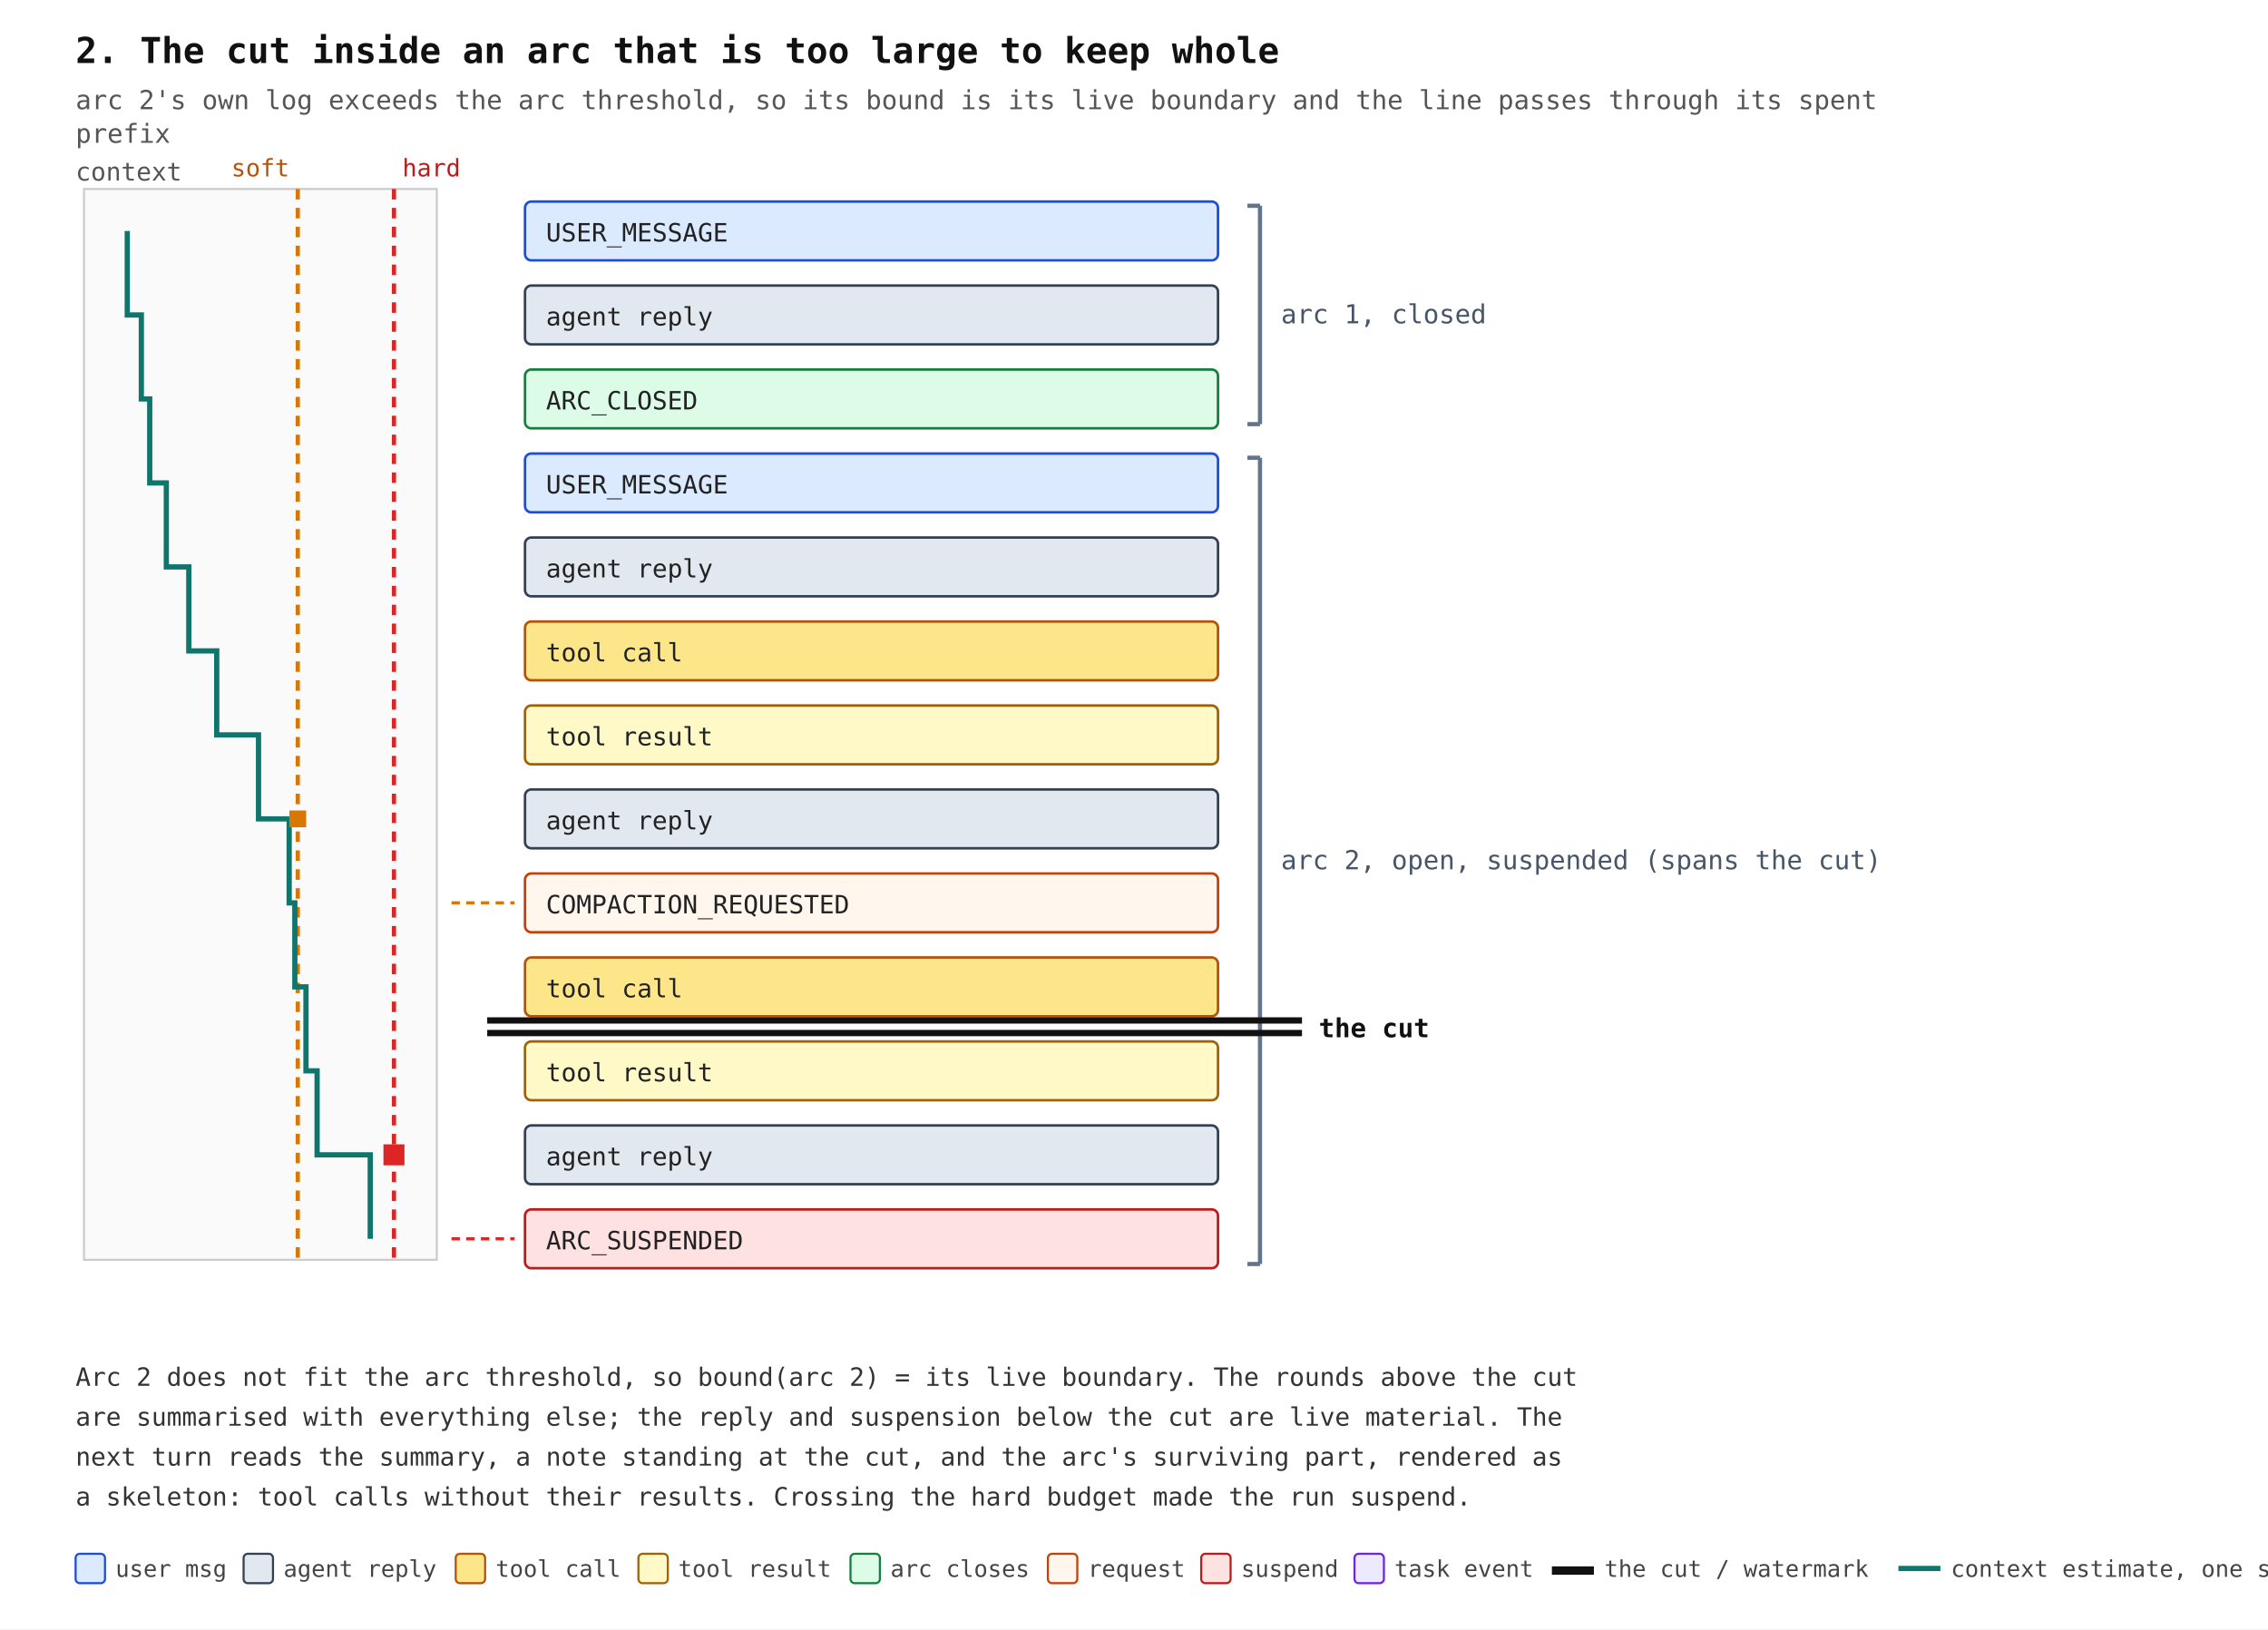
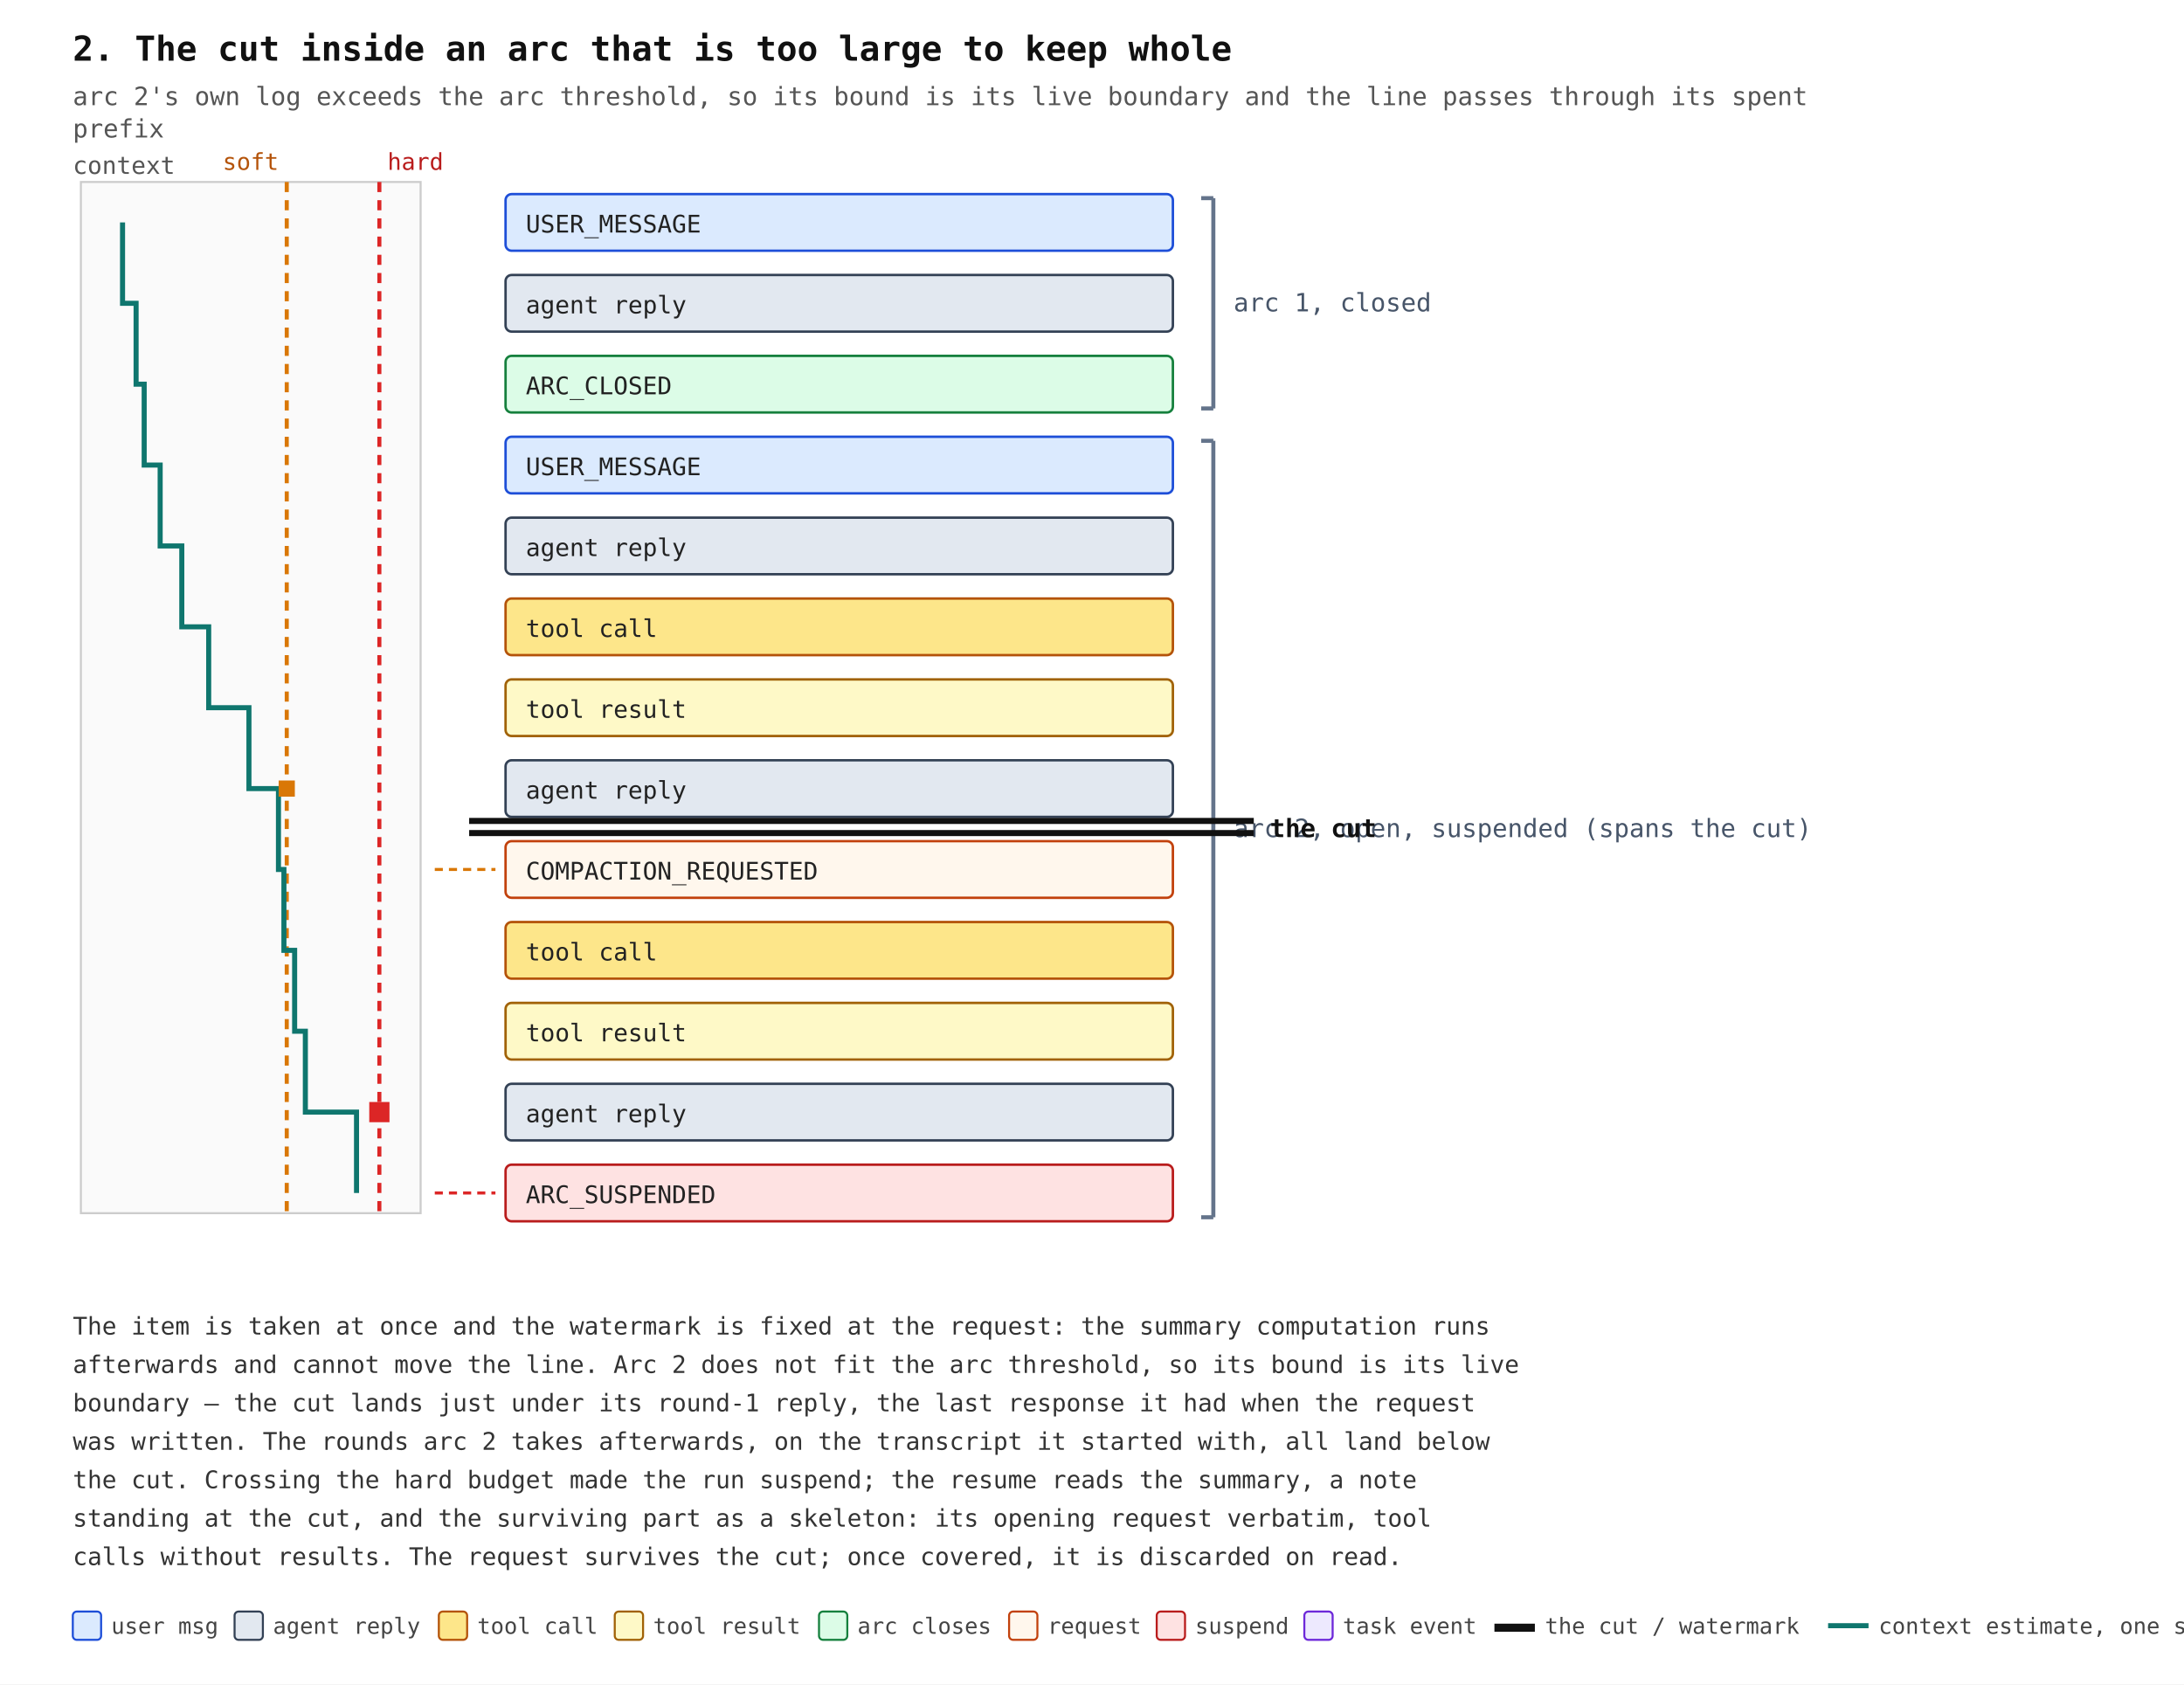
- <svg xmlns="http://www.w3.org/2000/svg" viewBox="0 0 1080 776" width="1080" font-family="ui-monospace, Menlo, Consolas, monospace">
+ <svg xmlns="http://www.w3.org/2000/svg" viewBox="0 0 1080 833" width="1080" font-family="ui-monospace, Menlo, Consolas, monospace">
  <rect width="100%" height="100%" fill="white" />
  <text x="36" y="30" font-size="17" font-weight="bold" fill="#111">2. The cut inside an arc that is too large to keep whole</text>
  <text x="36" y="52" font-size="12.5" fill="#555">arc 2's own log exceeds the arc threshold, so its bound is its live boundary and the line passes through its spent</text>
  <text x="36" y="68" font-size="12.5" fill="#555">prefix</text>
  <text x="36" y="86" font-size="12" fill="#555">context</text>
  <rect x="40" y="90" width="168" height="510" fill="#fafafa" stroke="#ccc" />
  <line x1="141.8" y1="90" x2="141.8" y2="600" stroke="#d97706" stroke-width="2" stroke-dasharray="5,4" />
  <line x1="187.6" y1="90" x2="187.6" y2="600" stroke="#dc2626" stroke-width="2" stroke-dasharray="5,4" />
  <text x="137.8" y="84" font-size="11.5" fill="#b45309" text-anchor="end">soft</text>
  <text x="191.6" y="84" font-size="11.5" fill="#b91c1c">hard</text>
  <polyline points="60.6,110.0 60.6,150.0 67.3,150.0 67.3,190.0 71.3,190.0 71.3,230.0 79.2,230.0 79.2,270.0 89.9,270.0 89.9,310.0 103.2,310.0 103.2,350.0 123.1,350.0 123.1,390.0 137.7,390.0 137.7,430.0 140.4,430.0 140.4,470.0 145.7,470.0 145.7,510.0 151.0,510.0 151.0,550.0 176.3,550.0 176.3,590.0 176.3,590.0" fill="none" stroke="#0f766e" stroke-width="2.5" />
  <rect x="137.8" y="386.0" width="8" height="8" fill="#d97706" />
  <rect x="182.6" y="545.0" width="10" height="10" fill="#dc2626" />
  <rect x="250" y="96" width="330" height="28" rx="3" fill="#dbeafe" stroke="#1d4ed8" stroke-width="1.2" />
  <text x="260" y="115" font-size="12" fill="#222">USER_MESSAGE</text>
  <rect x="250" y="136" width="330" height="28" rx="3" fill="#e2e8f0" stroke="#334155" stroke-width="1.2" />
  <text x="260" y="155" font-size="12" fill="#222">agent reply</text>
  <rect x="250" y="176" width="330" height="28" rx="3" fill="#dcfce7" stroke="#15803d" stroke-width="1.2" />
  <text x="260" y="195" font-size="12" fill="#222">ARC_CLOSED</text>
  <rect x="250" y="216" width="330" height="28" rx="3" fill="#dbeafe" stroke="#1d4ed8" stroke-width="1.2" />
  <text x="260" y="235" font-size="12" fill="#222">USER_MESSAGE</text>
  <rect x="250" y="256" width="330" height="28" rx="3" fill="#e2e8f0" stroke="#334155" stroke-width="1.2" />
  <text x="260" y="275" font-size="12" fill="#222">agent reply</text>
  <rect x="250" y="296" width="330" height="28" rx="3" fill="#fde68a" stroke="#b45309" stroke-width="1.2" />
  <text x="260" y="315" font-size="12" fill="#222">tool call</text>
  <rect x="250" y="336" width="330" height="28" rx="3" fill="#fef9c7" stroke="#a16207" stroke-width="1.2" />
  <text x="260" y="355" font-size="12" fill="#222">tool result</text>
  <rect x="250" y="376" width="330" height="28" rx="3" fill="#e2e8f0" stroke="#334155" stroke-width="1.2" />
  <text x="260" y="395" font-size="12" fill="#222">agent reply</text>
  <rect x="250" y="416" width="330" height="28" rx="3" fill="#fff7ed" stroke="#c2410c" stroke-width="1.2" />
  <text x="260" y="435" font-size="12" fill="#222">COMPACTION_REQUESTED</text>
  <rect x="250" y="456" width="330" height="28" rx="3" fill="#fde68a" stroke="#b45309" stroke-width="1.2" />
  <text x="260" y="475" font-size="12" fill="#222">tool call</text>
  <rect x="250" y="496" width="330" height="28" rx="3" fill="#fef9c7" stroke="#a16207" stroke-width="1.2" />
  <text x="260" y="515" font-size="12" fill="#222">tool result</text>
  <rect x="250" y="536" width="330" height="28" rx="3" fill="#e2e8f0" stroke="#334155" stroke-width="1.2" />
  <text x="260" y="555" font-size="12" fill="#222">agent reply</text>
  <rect x="250" y="576" width="330" height="28" rx="3" fill="#fee2e2" stroke="#b91c1c" stroke-width="1.2" />
  <text x="260" y="595" font-size="12" fill="#222">ARC_SUSPENDED</text>
  <path d="M 215 430 H 245" stroke="#d97706" stroke-width="1.5" stroke-dasharray="4,3" />
  <path d="M 215 590 H 245" stroke="#dc2626" stroke-width="1.5" stroke-dasharray="4,3" />
  <path d="M 600 98 V 202" stroke="#64748b" stroke-width="2" fill="none" />
  <path d="M 594 98 H 600 M 594 202 H 600" stroke="#64748b" stroke-width="2" fill="none" />
  <text x="610" y="154.0" font-size="12.5" fill="#475569">arc 1, closed</text>
  <path d="M 600 218 V 602" stroke="#64748b" stroke-width="2" fill="none" />
  <path d="M 594 218 H 600 M 594 602 H 600" stroke="#64748b" stroke-width="2" fill="none" />
  <text x="610" y="414.0" font-size="12.5" fill="#475569">arc 2, open, suspended  (spans the cut)</text>
-   <line x1="232" y1="486" x2="620" y2="486" stroke="#111" stroke-width="3" />
-   <line x1="232" y1="492" x2="620" y2="492" stroke="#111" stroke-width="3" />
-   <text x="628" y="494" font-size="12.5" font-weight="bold" fill="#111">the cut</text>
-   <text x="36" y="660" font-size="12" fill="#333">Arc 2 does not fit the arc threshold, so bound(arc 2) = its live boundary. The rounds above the cut</text>
-   <text x="36" y="679" font-size="12" fill="#333">are summarised with everything else; the reply and suspension below the cut are live material. The</text>
-   <text x="36" y="698" font-size="12" fill="#333">next turn reads the summary, a note standing at the cut, and the arc's surviving part, rendered as</text>
-   <text x="36" y="717" font-size="12" fill="#333">a skeleton: tool calls without their results. Crossing the hard budget made the run suspend.</text>
-   <rect x="36" y="740" width="14" height="14" rx="2" fill="#dbeafe" stroke="#1d4ed8" />
-   <text x="55" y="751" font-size="11" fill="#444">user msg</text>
-   <rect x="116" y="740" width="14" height="14" rx="2" fill="#e2e8f0" stroke="#334155" />
-   <text x="135" y="751" font-size="11" fill="#444">agent reply</text>
-   <rect x="217" y="740" width="14" height="14" rx="2" fill="#fde68a" stroke="#b45309" />
-   <text x="236" y="751" font-size="11" fill="#444">tool call</text>
-   <rect x="304" y="740" width="14" height="14" rx="2" fill="#fef9c7" stroke="#a16207" />
-   <text x="323" y="751" font-size="11" fill="#444">tool result</text>
-   <rect x="405" y="740" width="14" height="14" rx="2" fill="#dcfce7" stroke="#15803d" />
-   <text x="424" y="751" font-size="11" fill="#444">arc closes</text>
-   <rect x="499" y="740" width="14" height="14" rx="2" fill="#fff7ed" stroke="#c2410c" />
-   <text x="518" y="751" font-size="11" fill="#444">request</text>
-   <rect x="572" y="740" width="14" height="14" rx="2" fill="#fee2e2" stroke="#b91c1c" />
-   <text x="591" y="751" font-size="11" fill="#444">suspend</text>
-   <rect x="645" y="740" width="14" height="14" rx="2" fill="#ede9fe" stroke="#6d28d9" />
-   <text x="664" y="751" font-size="11" fill="#444">task event</text>
-   <rect x="739" y="746" width="20" height="4" fill="#111" />
-   <text x="764" y="751" font-size="11" fill="#444">the cut / watermark</text>
-   <line x1="904" y1="747" x2="924" y2="747" stroke="#0f766e" stroke-width="2.5" />
-   <text x="929" y="751" font-size="11" fill="#444">context estimate, one step per event</text>
+   <line x1="232" y1="406" x2="620" y2="406" stroke="#111" stroke-width="3" />
+   <line x1="232" y1="412" x2="620" y2="412" stroke="#111" stroke-width="3" />
+   <text x="628" y="414" font-size="12.5" font-weight="bold" fill="#111">the cut</text>
+   <text x="36" y="660" font-size="12" fill="#333">The item is taken at once and the watermark is fixed at the request: the summary computation runs</text>
+   <text x="36" y="679" font-size="12" fill="#333">afterwards and cannot move the line. Arc 2 does not fit the arc threshold, so its bound is its live</text>
+   <text x="36" y="698" font-size="12" fill="#333">boundary — the cut lands just under its round-1 reply, the last response it had when the request</text>
+   <text x="36" y="717" font-size="12" fill="#333">was written. The rounds arc 2 takes afterwards, on the transcript it started with, all land below</text>
+   <text x="36" y="736" font-size="12" fill="#333">the cut. Crossing the hard budget made the run suspend; the resume reads the summary, a note</text>
+   <text x="36" y="755" font-size="12" fill="#333">standing at the cut, and the surviving part as a skeleton: its opening request verbatim, tool</text>
+   <text x="36" y="774" font-size="12" fill="#333">calls without results. The request survives the cut; once covered, it is discarded on read.</text>
+   <rect x="36" y="797" width="14" height="14" rx="2" fill="#dbeafe" stroke="#1d4ed8" />
+   <text x="55" y="808" font-size="11" fill="#444">user msg</text>
+   <rect x="116" y="797" width="14" height="14" rx="2" fill="#e2e8f0" stroke="#334155" />
+   <text x="135" y="808" font-size="11" fill="#444">agent reply</text>
+   <rect x="217" y="797" width="14" height="14" rx="2" fill="#fde68a" stroke="#b45309" />
+   <text x="236" y="808" font-size="11" fill="#444">tool call</text>
+   <rect x="304" y="797" width="14" height="14" rx="2" fill="#fef9c7" stroke="#a16207" />
+   <text x="323" y="808" font-size="11" fill="#444">tool result</text>
+   <rect x="405" y="797" width="14" height="14" rx="2" fill="#dcfce7" stroke="#15803d" />
+   <text x="424" y="808" font-size="11" fill="#444">arc closes</text>
+   <rect x="499" y="797" width="14" height="14" rx="2" fill="#fff7ed" stroke="#c2410c" />
+   <text x="518" y="808" font-size="11" fill="#444">request</text>
+   <rect x="572" y="797" width="14" height="14" rx="2" fill="#fee2e2" stroke="#b91c1c" />
+   <text x="591" y="808" font-size="11" fill="#444">suspend</text>
+   <rect x="645" y="797" width="14" height="14" rx="2" fill="#ede9fe" stroke="#6d28d9" />
+   <text x="664" y="808" font-size="11" fill="#444">task event</text>
+   <rect x="739" y="803" width="20" height="4" fill="#111" />
+   <text x="764" y="808" font-size="11" fill="#444">the cut / watermark</text>
+   <line x1="904" y1="804" x2="924" y2="804" stroke="#0f766e" stroke-width="2.5" />
+   <text x="929" y="808" font-size="11" fill="#444">context estimate, one step per event</text>
</svg>
